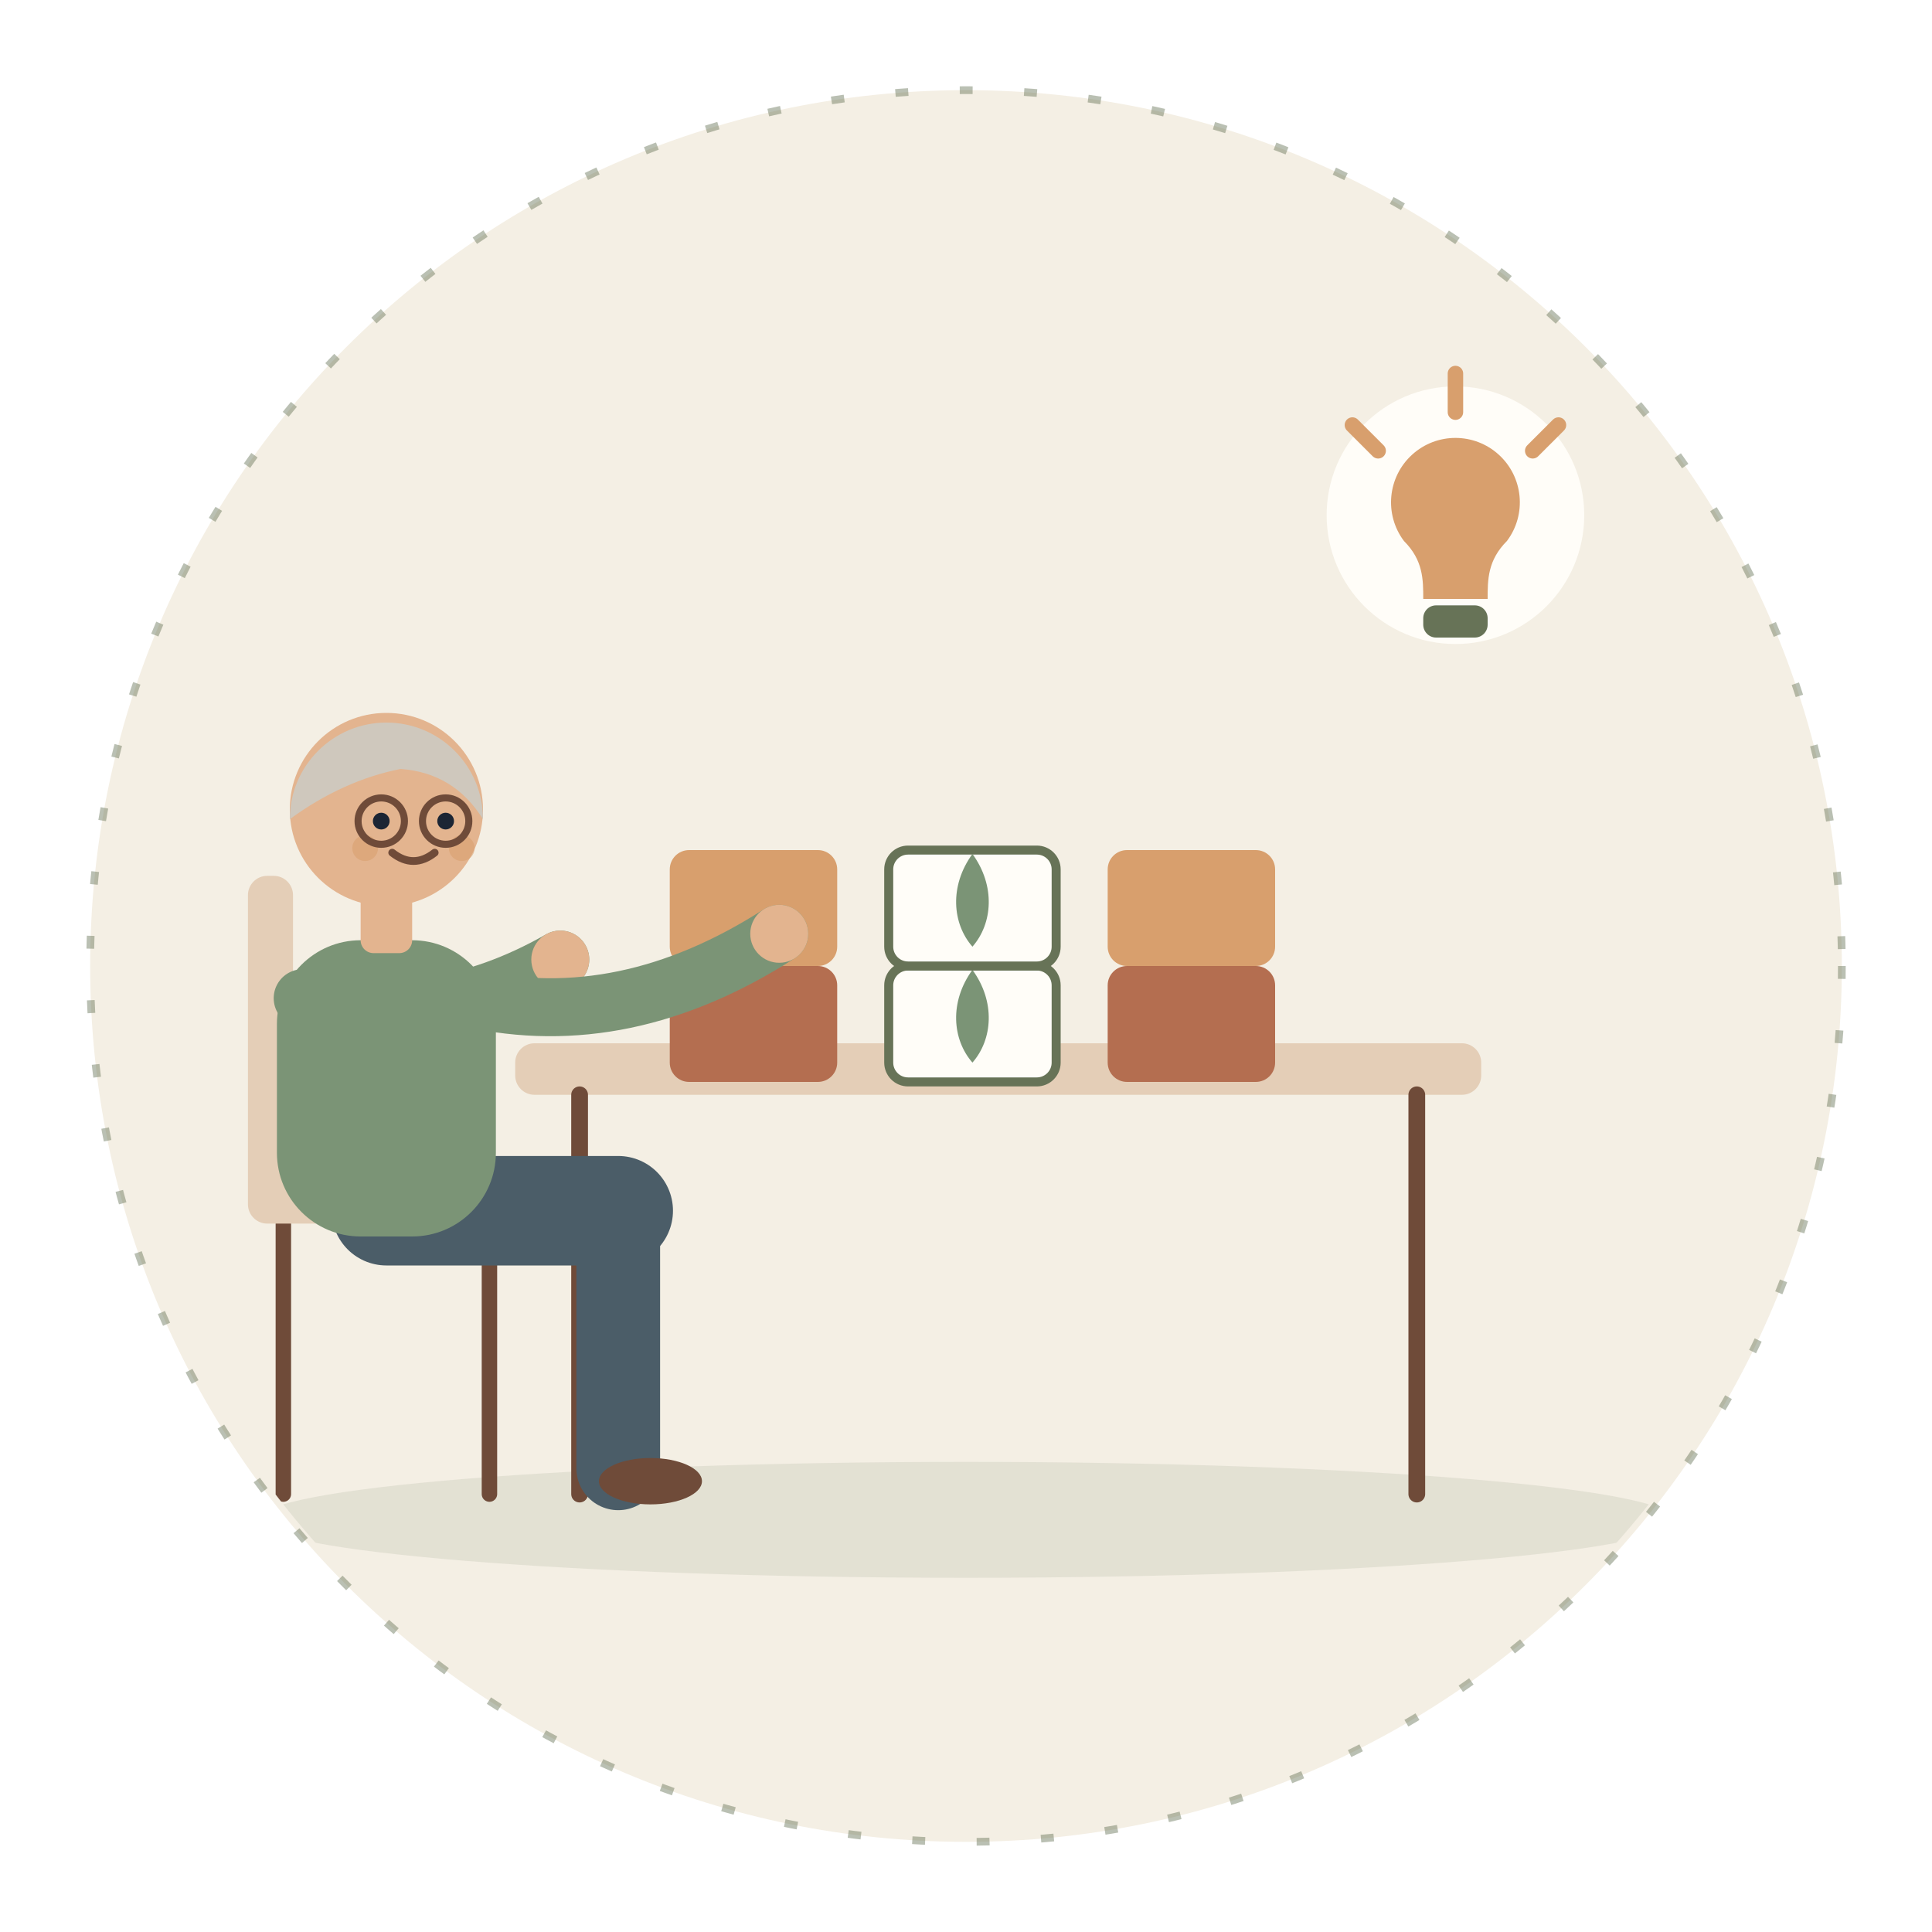
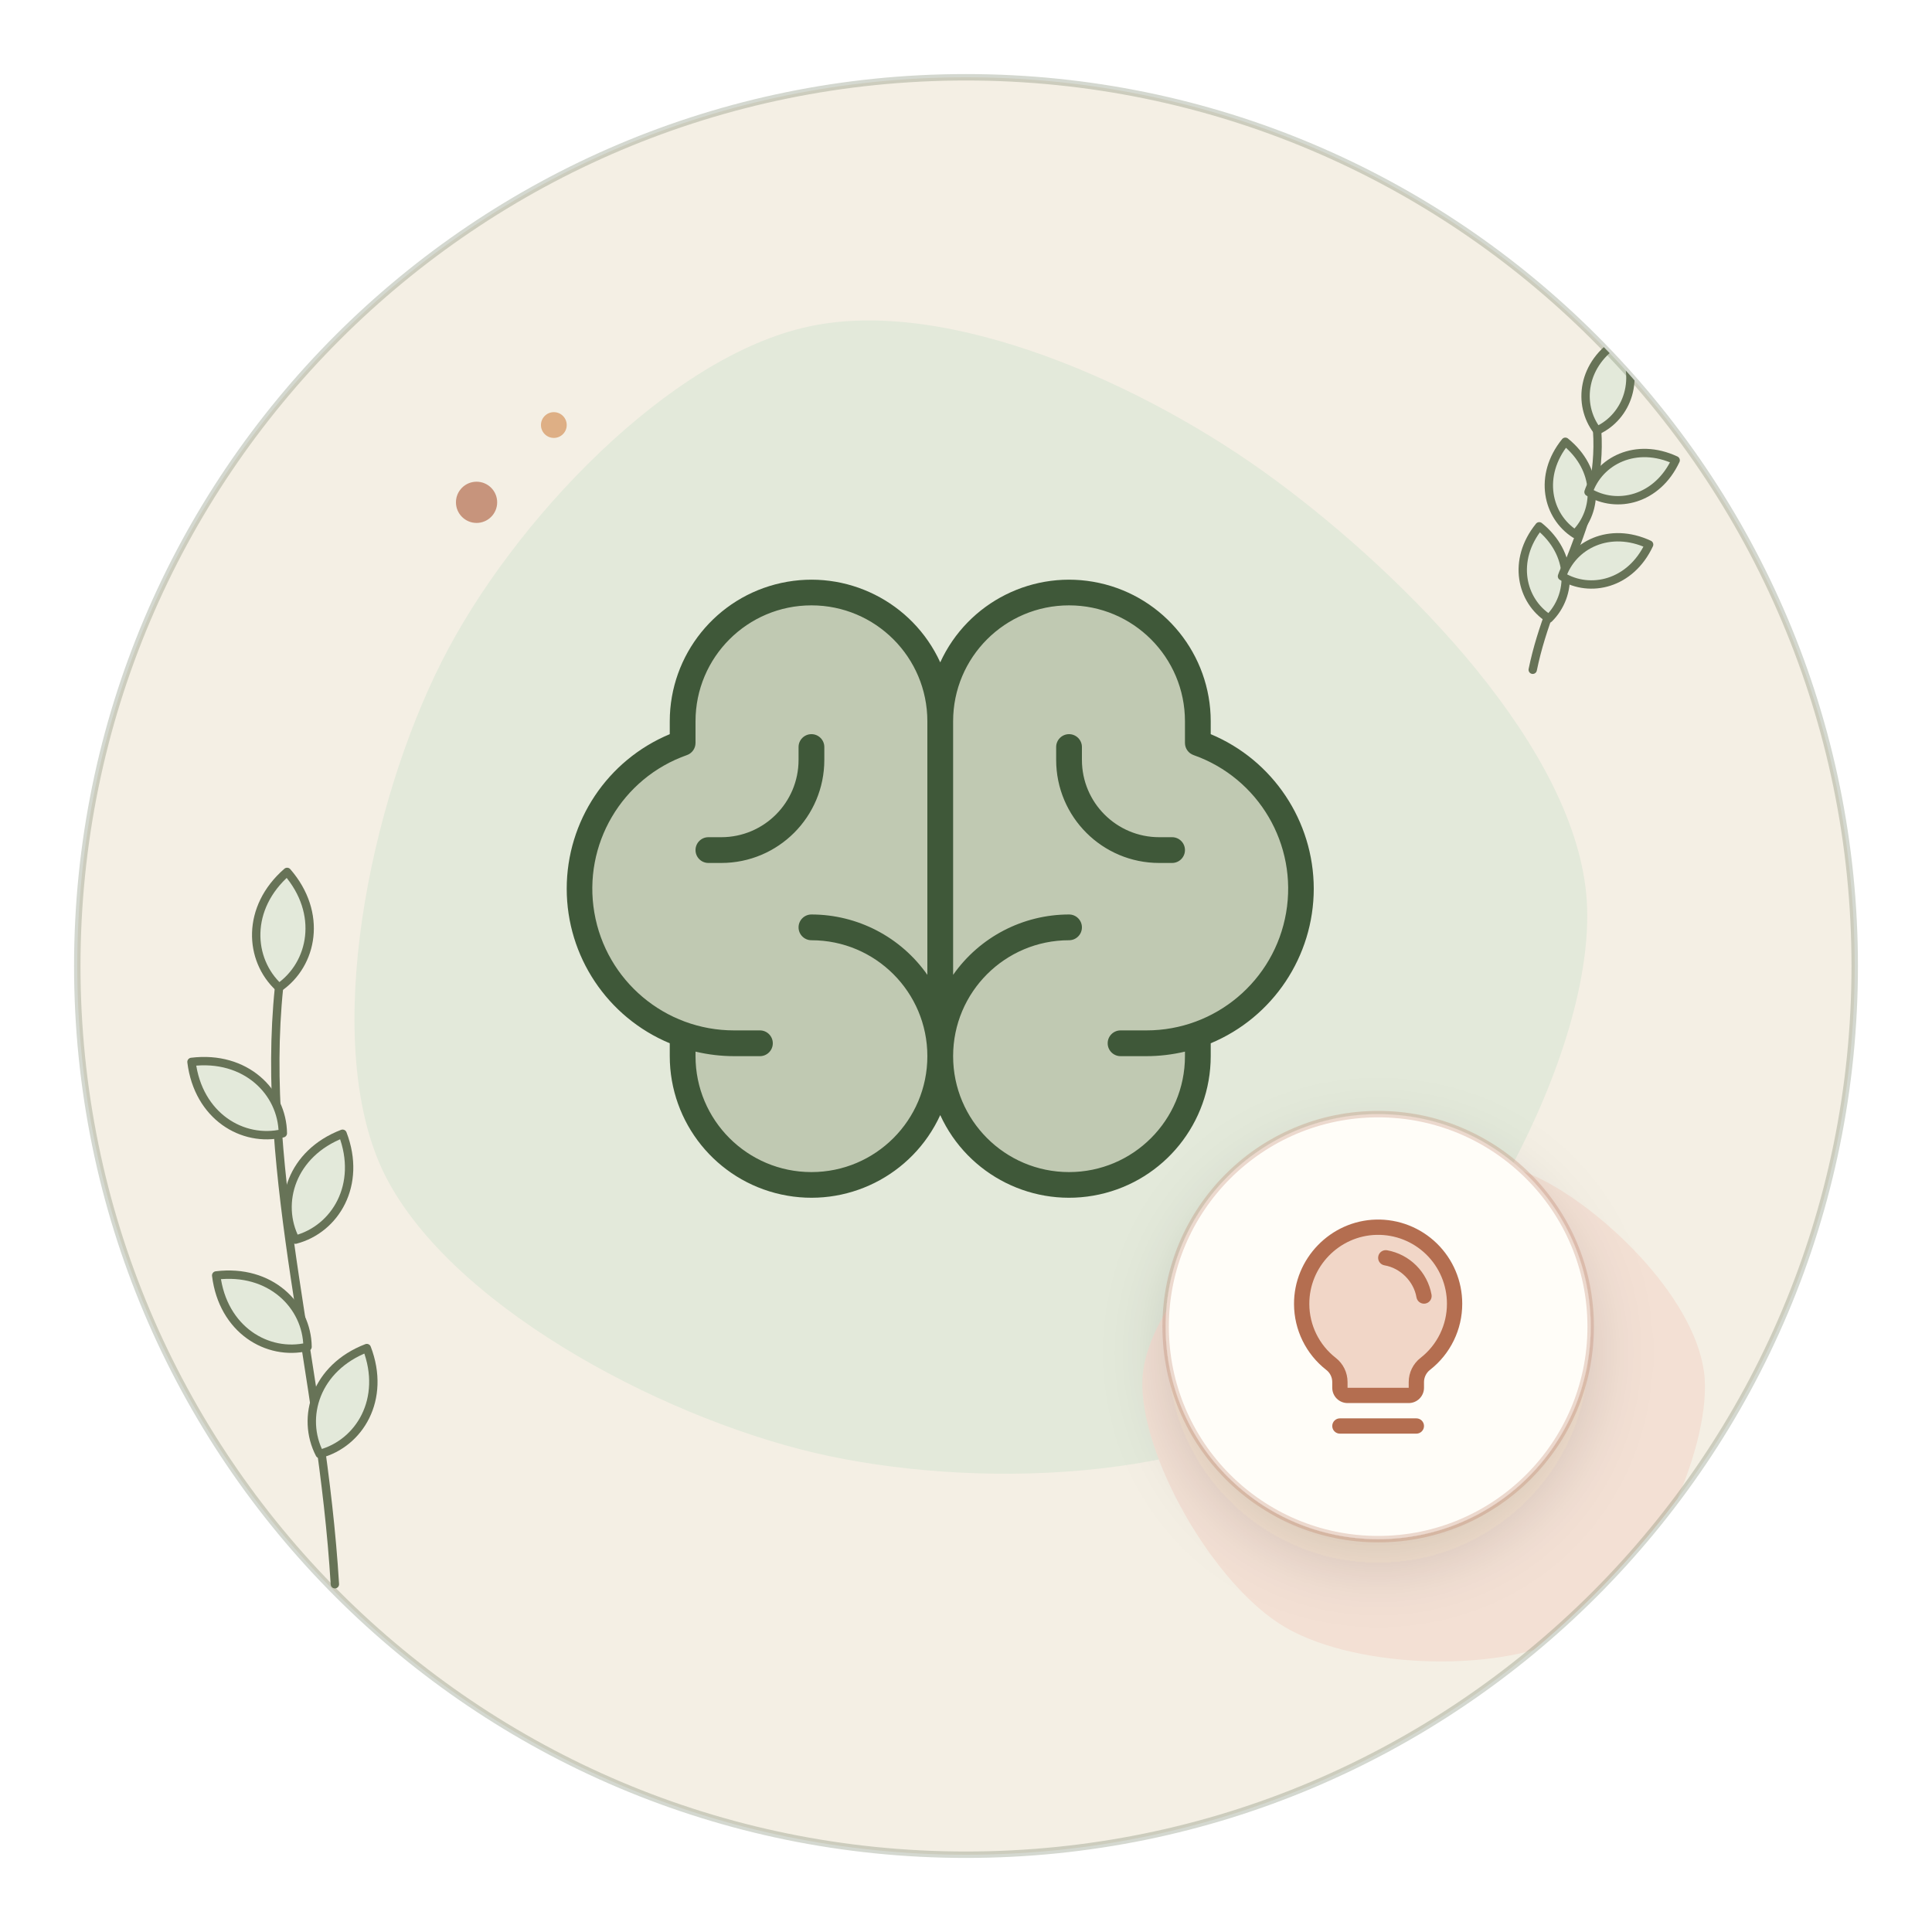
- <svg xmlns="http://www.w3.org/2000/svg" viewBox="0 0 300 300" width="300" height="300" role="img" aria-label="Una persona mayor juega a la memoria con tarjetas para ejercitar la mente">
-   <circle cx="150" cy="150" r="136" fill="#f4efe4" />
-   <circle cx="150" cy="150" r="136" fill="none" stroke="#677357" stroke-width="1.2" stroke-dasharray="2 8" opacity=".45" />
-   <clipPath id="disco">
-     <circle cx="150" cy="150" r="135" />
-   </clipPath>
+ <svg xmlns="http://www.w3.org/2000/svg" viewBox="0 0 300 300" width="300" height="300" role="img" aria-label="Ilustración de estimulación cognitiva: un cerebro y una lamparita">
+   <defs>
+     <filter id="sombra" x="-40%" y="-40%" width="180%" height="180%">
+       <feDropShadow dx="0" dy="4" stdDeviation="5" flood-color="#2c2a22" flood-opacity=".14" />
+     </filter>
+     <clipPath id="disco">
+       <circle cx="150" cy="150" r="138" />
+     </clipPath>
+   </defs>
+   <circle cx="150" cy="150" r="138" fill="#f4efe4" />
  <g clip-path="url(#disco)">
-     <ellipse cx="150" cy="236" rx="110" ry="9" fill="#677357" opacity=".12" />
-     <circle cx="226.0" cy="80.0" r="20.0" fill="#fffdf8" opacity="1.0" />
-     <path d="M226 64 v-6 M214 70 l-4 -4 M238 70 l4 -4" stroke="#d89f6d" stroke-width="2.4" fill="none" stroke-linecap="round" stroke-linejoin="round" />
-     <path d="M218 84 a10 10 0 1 1 16 0 c-3 3 -3 6 -3 9 h-10 c0 -3 0 -6 -3 -9z" fill="#d89f6d" />
-     <rect x="221.0" y="94.0" width="10.0" height="5.0" rx="2.0" fill="#677357" />
-     <rect x="80.0" y="162.0" width="150.0" height="8.0" rx="3.0" fill="#e4ceb7" />
-     <path d="M90 170 V232 M220 170 V232" stroke="#6f4b39" stroke-width="2.6" fill="none" stroke-linecap="round" stroke-linejoin="round" />
-     <rect x="104.0" y="150.0" width="26.0" height="18.0" rx="3.0" fill="#b46e50" />
-     <rect x="138.0" y="150.0" width="26.0" height="18.0" rx="3.0" fill="#fffdf8" stroke="#677357" stroke-width="1.4" />
-     <path d="M0 0 C7 -8 8 -21 0 -32 C-8 -21 -7 -8 0 0 Z" transform="translate(151.0 165.0) rotate(0) scale(0.45)" fill="#7b9476" opacity="1.0" />
-     <rect x="172.0" y="150.0" width="26.0" height="18.0" rx="3.0" fill="#b46e50" />
-     <rect x="104.0" y="132.0" width="26.0" height="18.0" rx="3.0" fill="#d89f6d" />
-     <rect x="138.0" y="132.0" width="26.0" height="18.0" rx="3.0" fill="#fffdf8" stroke="#677357" stroke-width="1.4" />
-     <path d="M0 0 C7 -8 8 -21 0 -32 C-8 -21 -7 -8 0 0 Z" transform="translate(151.0 147.0) rotate(0) scale(0.45)" fill="#7b9476" opacity="1.0" />
-     <rect x="172.0" y="132.0" width="26.0" height="18.0" rx="3.0" fill="#d89f6d" />
-     <path d="M44.0 232 V188.0 M76.0 232 V188.0" stroke="#6f4b39" stroke-width="2.4" fill="none" stroke-linecap="round" stroke-linejoin="round" />
-     <rect x="40.0" y="183.0" width="40.0" height="7.0" rx="3.0" fill="#e4ceb7" />
-     <rect x="38.5" y="136.0" width="7.0" height="54.0" rx="3.0" fill="#e4ceb7" />
-     <path d="M60.0 188.0 H96.0" stroke="#4b5d68" stroke-width="17.0" fill="none" stroke-linecap="round" stroke-linejoin="round" />
-     <path d="M96.0 188.0 V228.0" stroke="#4b5d68" stroke-width="13.0" fill="none" stroke-linecap="round" stroke-linejoin="round" />
-     <ellipse cx="101.0" cy="230.0" rx="8.0" ry="3.6" fill="#6f4b39" />
-     <rect x="43.0" y="146.0" width="34.0" height="46.0" rx="13.0" fill="#7b9476" />
-     <rect x="56.0" y="138.0" width="8.0" height="10.0" rx="2.0" fill="#e3b48f" />
-     <circle cx="60.0" cy="125.7" r="15.0" fill="#e3b48f" opacity="1.0" />
-     <path d="M45.0 127.2 A15.0 15.0 0 0 1 75.0 127.2 Q70.5 120.0 62.2 119.4 Q53.2 121.2 45.0 127.2 Z" fill="#cfc8bd" />
-     <circle cx="59.2" cy="127.5" r="1.3" fill="#1c2534" opacity="1.0" />
-     <circle cx="69.2" cy="127.5" r="1.3" fill="#1c2534" opacity="1.0" />
-     <path d="M60.9 132.4 Q64.2 135.0 67.5 132.4" stroke="#6f4b39" stroke-width="1.2" fill="none" stroke-linecap="round" stroke-linejoin="round" />
-     <circle cx="56.7" cy="131.7" r="2.0" fill="#d89f6d" opacity="0.55" />
-     <circle cx="71.7" cy="131.7" r="2.0" fill="#d89f6d" opacity="0.55" />
-     <circle cx="59.2" cy="127.5" r="3.6" fill="none" stroke="#6f4b39" stroke-width="1.1" />
-     <circle cx="69.2" cy="127.5" r="3.6" fill="none" stroke="#6f4b39" stroke-width="1.1" />
-     <path d="M47.0 155.0 Q67.0 160.4 87.0 149.0" stroke="#7b9476" stroke-width="9.0" fill="none" stroke-linecap="round" />
-     <circle cx="87.0" cy="149.0" r="4.5" fill="#e3b48f" opacity="1.0" />
-     <path d="M73.0 155.0 Q97.0 160.4 121.0 145.0" stroke="#7b9476" stroke-width="9.0" fill="none" stroke-linecap="round" />
-     <circle cx="121.0" cy="145.0" r="4.5" fill="#e3b48f" opacity="1.0" />
+     <path d="M246.4 140.0 C247.8 163.6 226.6 201.7 206.6 216.0 C186.6 230.3 151.0 231.3 126.5 225.6 C101.9 219.8 69.1 202.2 59.4 181.7 C49.8 161.2 57.5 124.6 68.6 102.7 C79.6 80.9 104.0 55.3 125.6 50.7 C147.2 46.0 178.0 59.7 198.1 74.6 C218.3 89.5 245.0 116.4 246.4 140.0 Z" fill="#e3e9da" />
+     <path d="M264.7 214.0 C265.5 225.7 255.6 247.0 244.8 253.5 C234.0 259.9 210.9 259.3 199.6 252.7 C188.4 246.2 176.8 225.7 177.4 214.0 C178.1 202.3 193.4 187.5 203.8 182.4 C214.1 177.3 229.5 178.1 239.7 183.3 C249.9 188.6 263.8 202.3 264.7 214.0 Z" fill="#f3e0d4" />
+     <g transform="translate(52 246) rotate(-14) scale(1.0 1.0)" fill="none" stroke="#677357" stroke-width="1.30" stroke-linecap="round" stroke-linejoin="round">
+       <path d="M0 0 C6 -32.2 4 -64.4 14 -92.0" />
+       <path d="M0 0 C5 -4 6 -12 0 -18 C-6 -12 -5 -4 0 0 Z" transform="translate(2.6 -20.2) rotate(38)" fill="#e3e9da" />
+       <path d="M0 0 C5 -4 6 -12 0 -18 C-6 -12 -5 -4 0 0 Z" transform="translate(4.8 -36.8) rotate(-38)" fill="#e3e9da" />
+       <path d="M0 0 C5 -4 6 -12 0 -18 C-6 -12 -5 -4 0 0 Z" transform="translate(7.0 -53.4) rotate(38)" fill="#e3e9da" />
+       <path d="M0 0 C5 -4 6 -12 0 -18 C-6 -12 -5 -4 0 0 Z" transform="translate(9.1 -69.9) rotate(-38)" fill="#e3e9da" />
+       <path d="M0 0 C5 -4 6 -12 0 -18 C-6 -12 -5 -4 0 0 Z" transform="translate(14 -92.0) rotate(18)" fill="#e3e9da" />
+     </g>
+     <g transform="translate(238 104) rotate(32) scale(-0.8 0.8)" fill="none" stroke="#677357" stroke-width="1.62" stroke-linecap="round" stroke-linejoin="round">
+       <path d="M0 0 C6 -16.1 4 -32.2 14 -46.0" />
+       <path d="M0 0 C5 -4 6 -12 0 -18 C-6 -12 -5 -4 0 0 Z" transform="translate(2.6 -10.1) rotate(38)" fill="#e3e9da" />
+       <path d="M0 0 C5 -4 6 -12 0 -18 C-6 -12 -5 -4 0 0 Z" transform="translate(4.8 -18.4) rotate(-38)" fill="#e3e9da" />
+       <path d="M0 0 C5 -4 6 -12 0 -18 C-6 -12 -5 -4 0 0 Z" transform="translate(7.0 -26.7) rotate(38)" fill="#e3e9da" />
+       <path d="M0 0 C5 -4 6 -12 0 -18 C-6 -12 -5 -4 0 0 Z" transform="translate(9.1 -35.0) rotate(-38)" fill="#e3e9da" />
+       <path d="M0 0 C5 -4 6 -12 0 -18 C-6 -12 -5 -4 0 0 Z" transform="translate(14 -46.0) rotate(18)" fill="#e3e9da" />
+     </g>
+     <g transform="translate(82.0 76.0) scale(0.5)">
+       <path d="M240,124a48,48,0,0,1-32,45.27h0V176a40,40,0,0,1-80,0,40,40,0,0,1-80,0v-6.73h0a48,48,0,0,1,0-90.54V72a40,40,0,0,1,80,0,40,40,0,0,1,80,0v6.73A48,48,0,0,1,240,124Z" fill="#a4af91" opacity="0.55" />
+       <g fill="#3f5839">
+         <path d="M244,124a52.1,52.1,0,0,0-32-48V72a44,44,0,0,0-84-18.3A44,44,0,0,0,44,72v4a52,52,0,0,0,0,96v4a44,44,0,0,0,84,18.3A44,44,0,0,0,212,176v-4A52.07,52.07,0,0,0,244,124ZM88,212a36,36,0,0,1-36-36v-1.41A52.13,52.13,0,0,0,64,176h8a4,4,0,0,0,0-8H64A44,44,0,0,1,49.33,82.5,4,4,0,0,0,52,78.73V72a36,36,0,0,1,72,0v78.75A44,44,0,0,0,88,132a4,4,0,0,0,0,8,36,36,0,0,1,0,72Zm104-44h-8a4,4,0,0,0,0,8h8a52.13,52.13,0,0,0,12-1.41V176a36,36,0,1,1-36-36,4,4,0,0,0,0-8,44,44,0,0,0-36,18.75V72a36,36,0,0,1,72,0v6.73a4,4,0,0,0,2.67,3.77A44,44,0,0,1,192,168Zm12-56a4,4,0,0,1-4,4h-4a32,32,0,0,1-32-32V80a4,4,0,0,1,8,0v4a24,24,0,0,0,24,24h4A4,4,0,0,1,204,112ZM92,84a32,32,0,0,1-32,32H56a4,4,0,0,1,0-8h4A24,24,0,0,0,84,84V80a4,4,0,0,1,8,0Z" />
+       </g>
+     </g>
+     <circle cx="214" cy="206" r="33" fill="#fffdf8" filter="url(#sombra)" />
+     <circle cx="214" cy="206" r="33" fill="none" stroke="#b46e50" stroke-opacity=".25" stroke-width="1" />
+     <g transform="translate(195.0 187.0) scale(0.1484)">
+       <path d="M208,104a79.86,79.86,0,0,1-30.59,62.92A24.29,24.29,0,0,0,168,186v6a8,8,0,0,1-8,8H96a8,8,0,0,1-8-8v-6a24.11,24.11,0,0,0-9.3-19A79.87,79.87,0,0,1,48,104.45C47.76,61.09,82.72,25,126.07,24A80,80,0,0,1,208,104Z" fill="#f1d6c7" opacity="1" />
+       <g fill="#b46e50">
+         <path d="M176,232a8,8,0,0,1-8,8H88a8,8,0,0,1,0-16h80A8,8,0,0,1,176,232Zm40-128a87.55,87.55,0,0,1-33.64,69.21A16.24,16.24,0,0,0,176,186v6a16,16,0,0,1-16,16H96a16,16,0,0,1-16-16v-6a16,16,0,0,0-6.23-12.66A87.59,87.59,0,0,1,40,104.49C39.74,56.83,78.26,17.14,125.88,16A88,88,0,0,1,216,104Zm-16,0a72,72,0,0,0-73.74-72c-39,.92-70.47,33.39-70.26,72.39a71.65,71.65,0,0,0,27.64,56.3A32,32,0,0,1,96,186v6h64v-6a32.15,32.15,0,0,1,12.47-25.35A71.65,71.65,0,0,0,200,104Zm-16.11-9.34a57.6,57.6,0,0,0-46.56-46.55,8,8,0,0,0-2.66,15.78c16.57,2.79,30.63,16.85,33.44,33.45A8,8,0,0,0,176,104a9,9,0,0,0,1.35-.11A8,8,0,0,0,183.89,94.66Z" />
+       </g>
+     </g>
+     <circle cx="74" cy="78" r="3.2" fill="#b46e50" opacity=".7" />
+     <circle cx="86" cy="66" r="2" fill="#d89f6d" opacity=".8" />
  </g>
+   <circle cx="150" cy="150" r="138" fill="none" stroke="#677357" stroke-opacity=".28" stroke-width="1" />
</svg>
